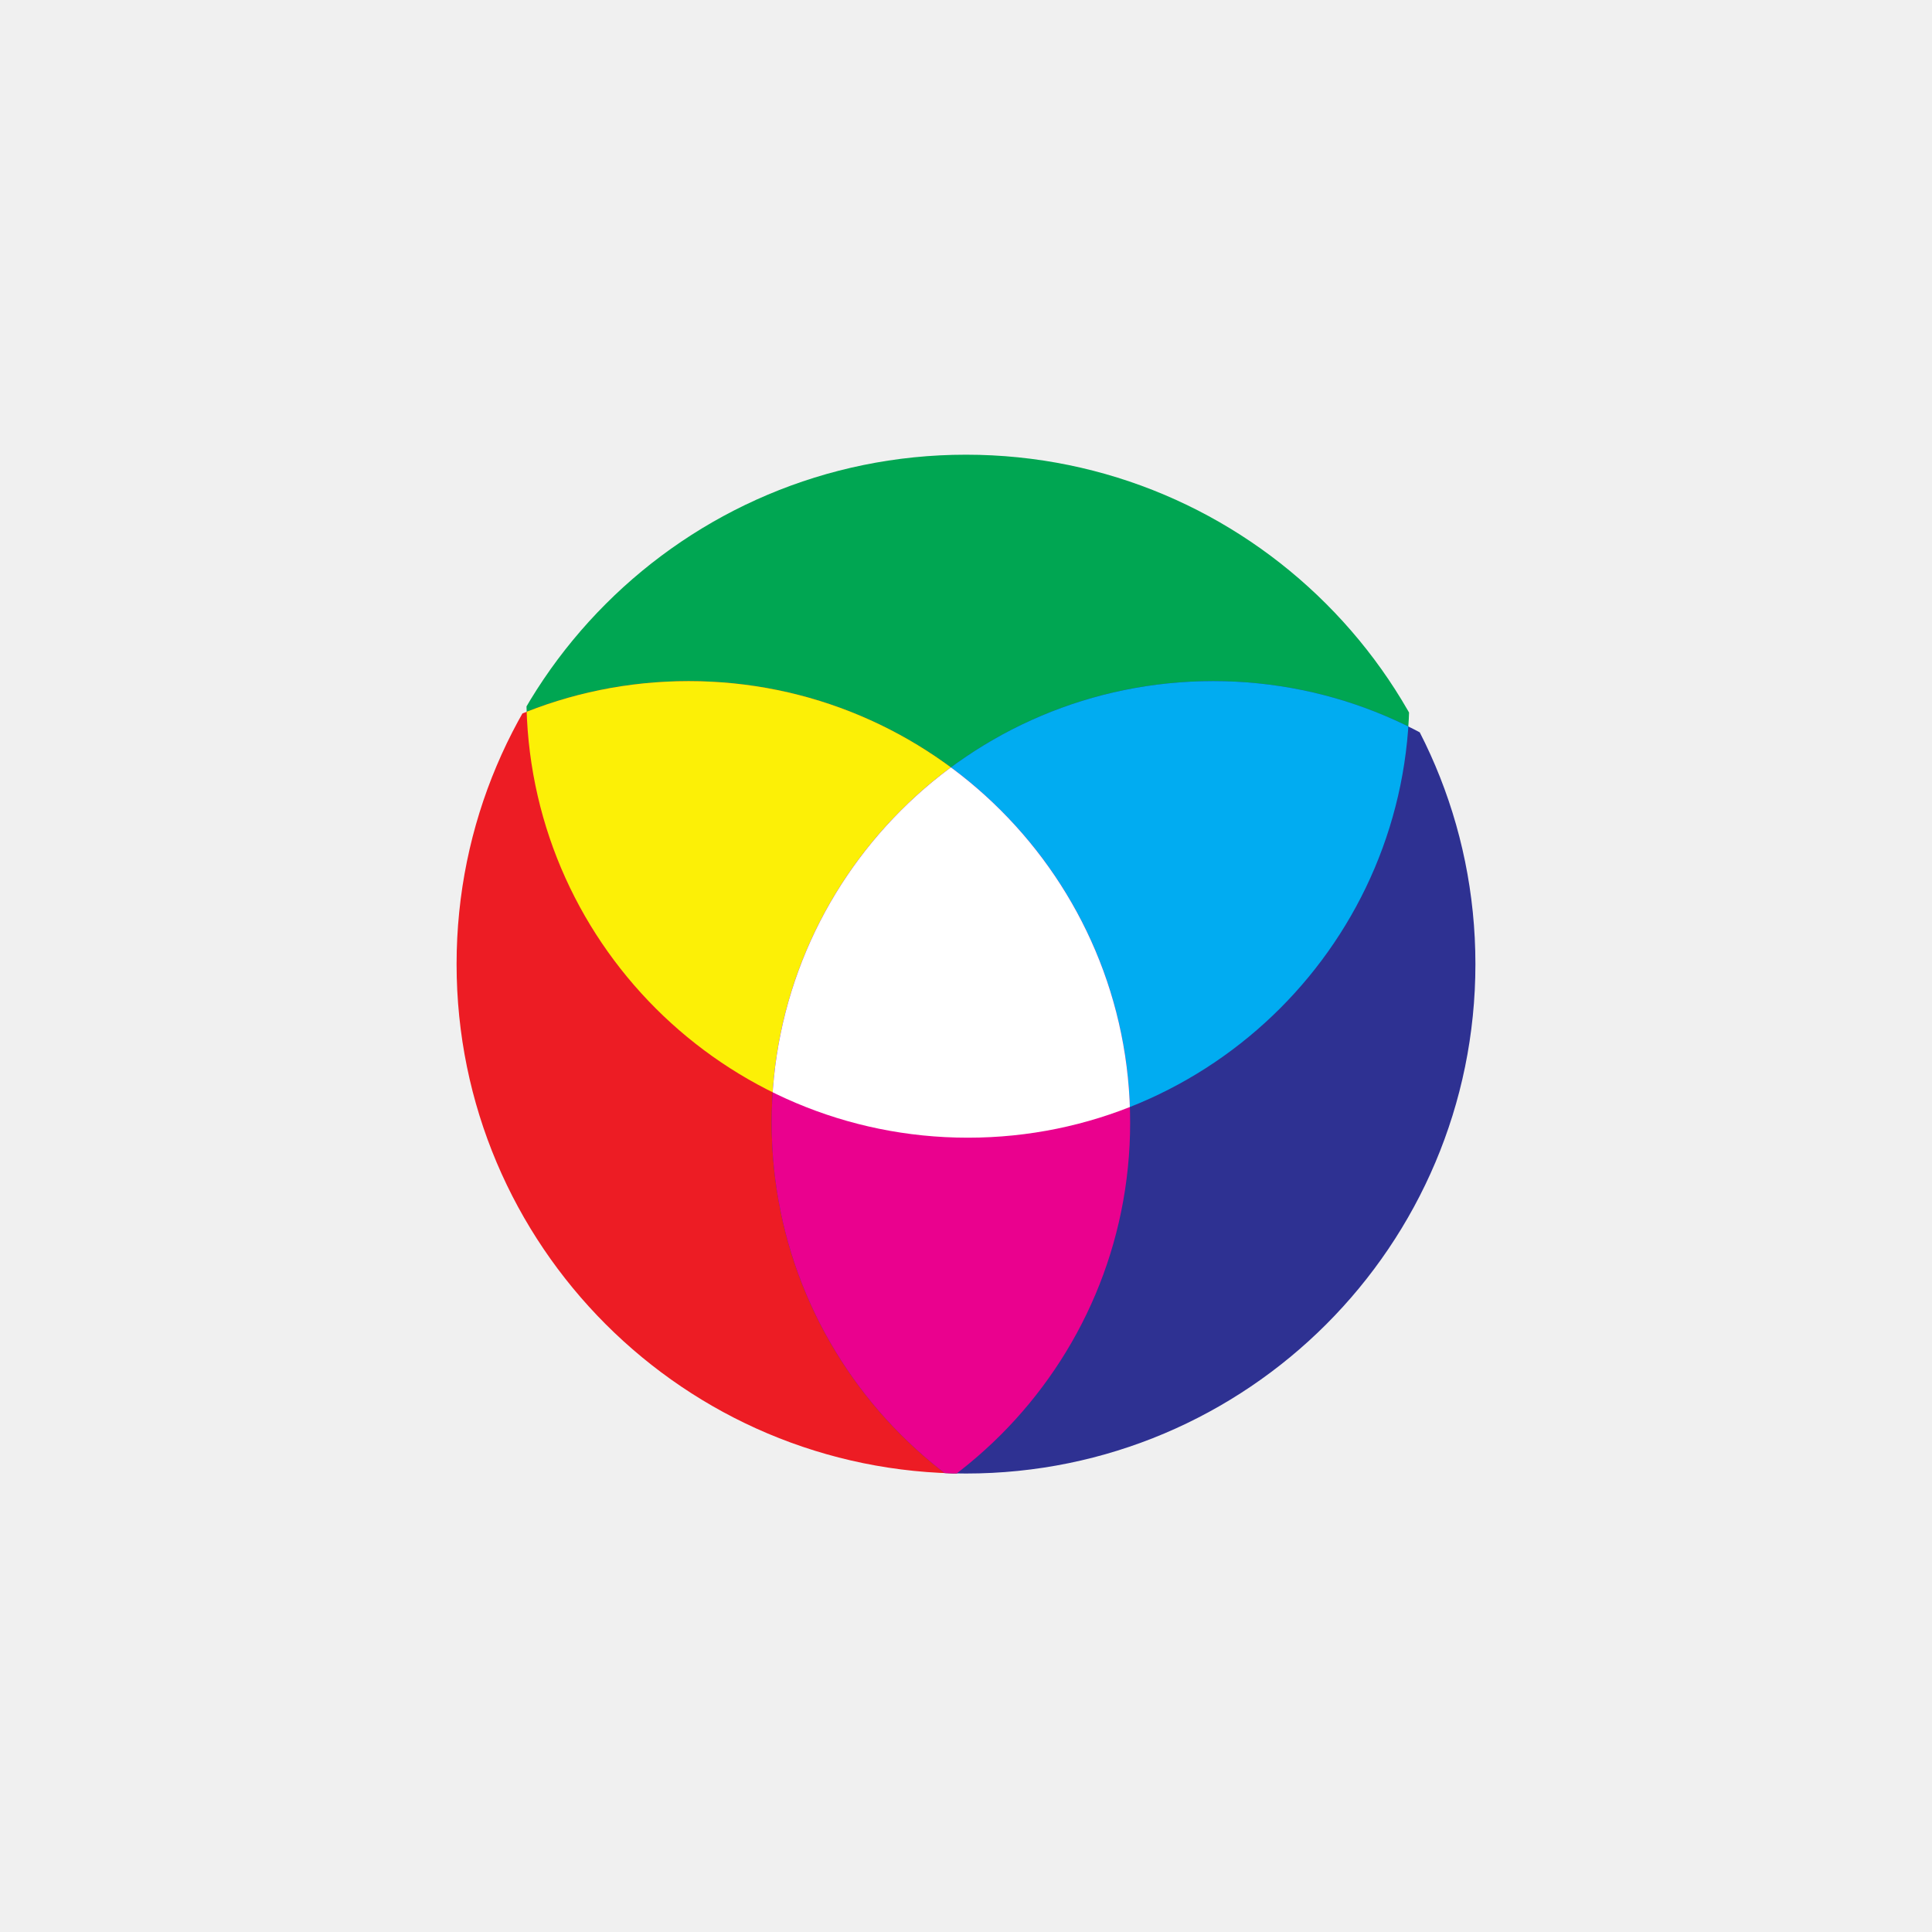
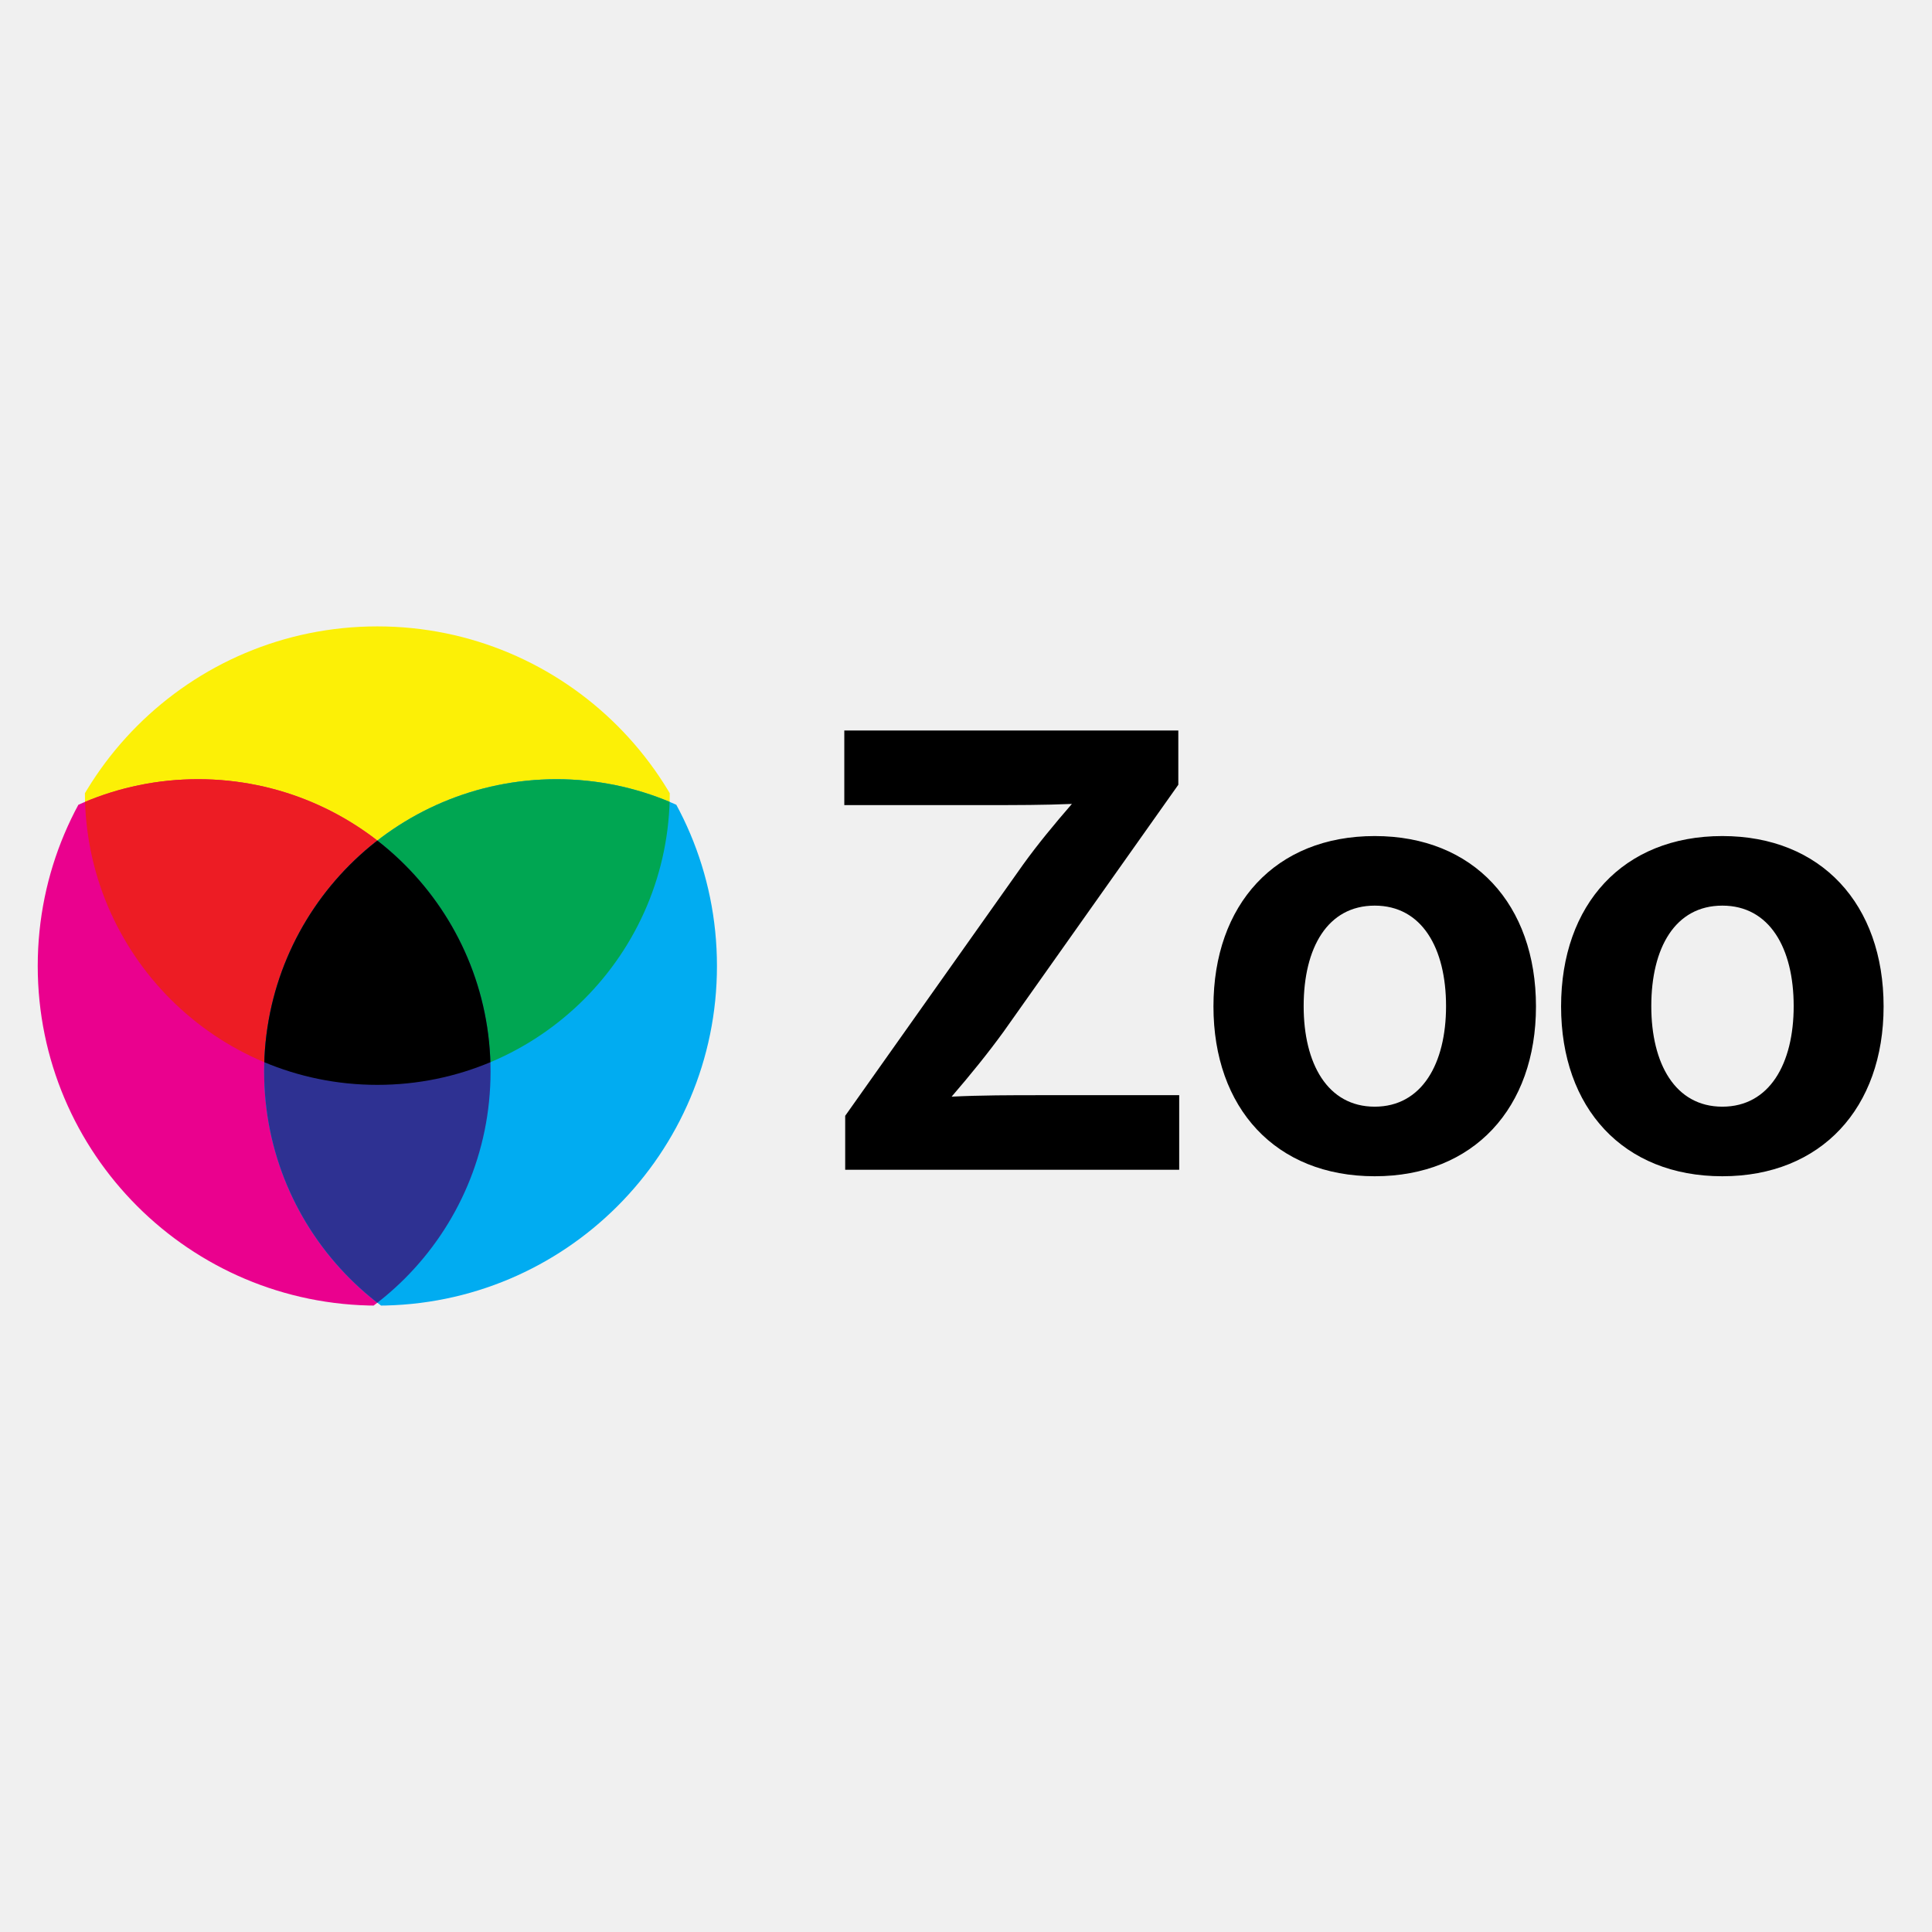
<svg xmlns="http://www.w3.org/2000/svg" width="1024" height="1024" viewBox="0 0 1024 1024">
  <defs>
-     <clipPath id="outerCircleColor">
-       <circle cx="512" cy="511" r="270" />
+     <clipPath id="wmClip">
+       <circle cx="200" cy="512" r="180" />
    </clipPath>
-     <clipPath id="greenClip">
-       <circle cx="513" cy="369" r="234" />
+     <clipPath id="wmYellow">
+       <circle cx="200" cy="420" r="155" />
    </clipPath>
-     <clipPath id="redClip">
-       <circle cx="365" cy="595" r="234" />
+     <clipPath id="wmMagenta">
+       <circle cx="105" cy="568" r="155" />
    </clipPath>
-     <clipPath id="blueClip">
-       <circle cx="643" cy="595" r="234" />
+     <clipPath id="wmCyan">
+       <circle cx="295" cy="568" r="155" />
    </clipPath>
  </defs>
-   <g clip-path="url(#outerCircleColor)">
-     <circle cx="513" cy="369" r="234" fill="#00A652" />
-     <circle cx="365" cy="595" r="234" fill="#ED1C24" />
-     <circle cx="643" cy="595" r="234" fill="#2E3192" />
-     <g clip-path="url(#greenClip)">
-       <circle cx="365" cy="595" r="234" fill="#FCF006" />
+   <g clip-path="url(#wmClip)">
+     <circle cx="200" cy="420" r="155" fill="#FCF006" />
+     <circle cx="105" cy="568" r="155" fill="#EA018E" />
+     <circle cx="295" cy="568" r="155" fill="#01ACF1" />
+     <g clip-path="url(#wmYellow)">
+       <circle cx="105" cy="568" r="155" fill="#ED1C24" />
    </g>
-     <g clip-path="url(#greenClip)">
-       <circle cx="643" cy="595" r="234" fill="#01ACF1" />
+     <g clip-path="url(#wmYellow)">
+       <circle cx="295" cy="568" r="155" fill="#00A652" />
    </g>
-     <g clip-path="url(#redClip)">
-       <circle cx="643" cy="595" r="234" fill="#EA018E" />
+     <g clip-path="url(#wmMagenta)">
+       <circle cx="295" cy="568" r="155" fill="#2E3192" />
    </g>
-     <g clip-path="url(#greenClip)">
-       <g clip-path="url(#redClip)">
-         <circle cx="643" cy="595" r="234" fill="#FFFFFF" />
+     <g clip-path="url(#wmYellow)">
+       <g clip-path="url(#wmMagenta)">
+         <circle cx="295" cy="568" r="155" fill="#000000" />
      </g>
    </g>
  </g>
+   <g fill="currentColor" font-family="Inter, ui-sans-serif, system-ui, -apple-system, 'Segoe UI', Roboto, sans-serif" font-weight="700" font-size="320" letter-spacing="-12">
+     <text x="430" y="620">Zoo</text>
+   </g>
</svg>
